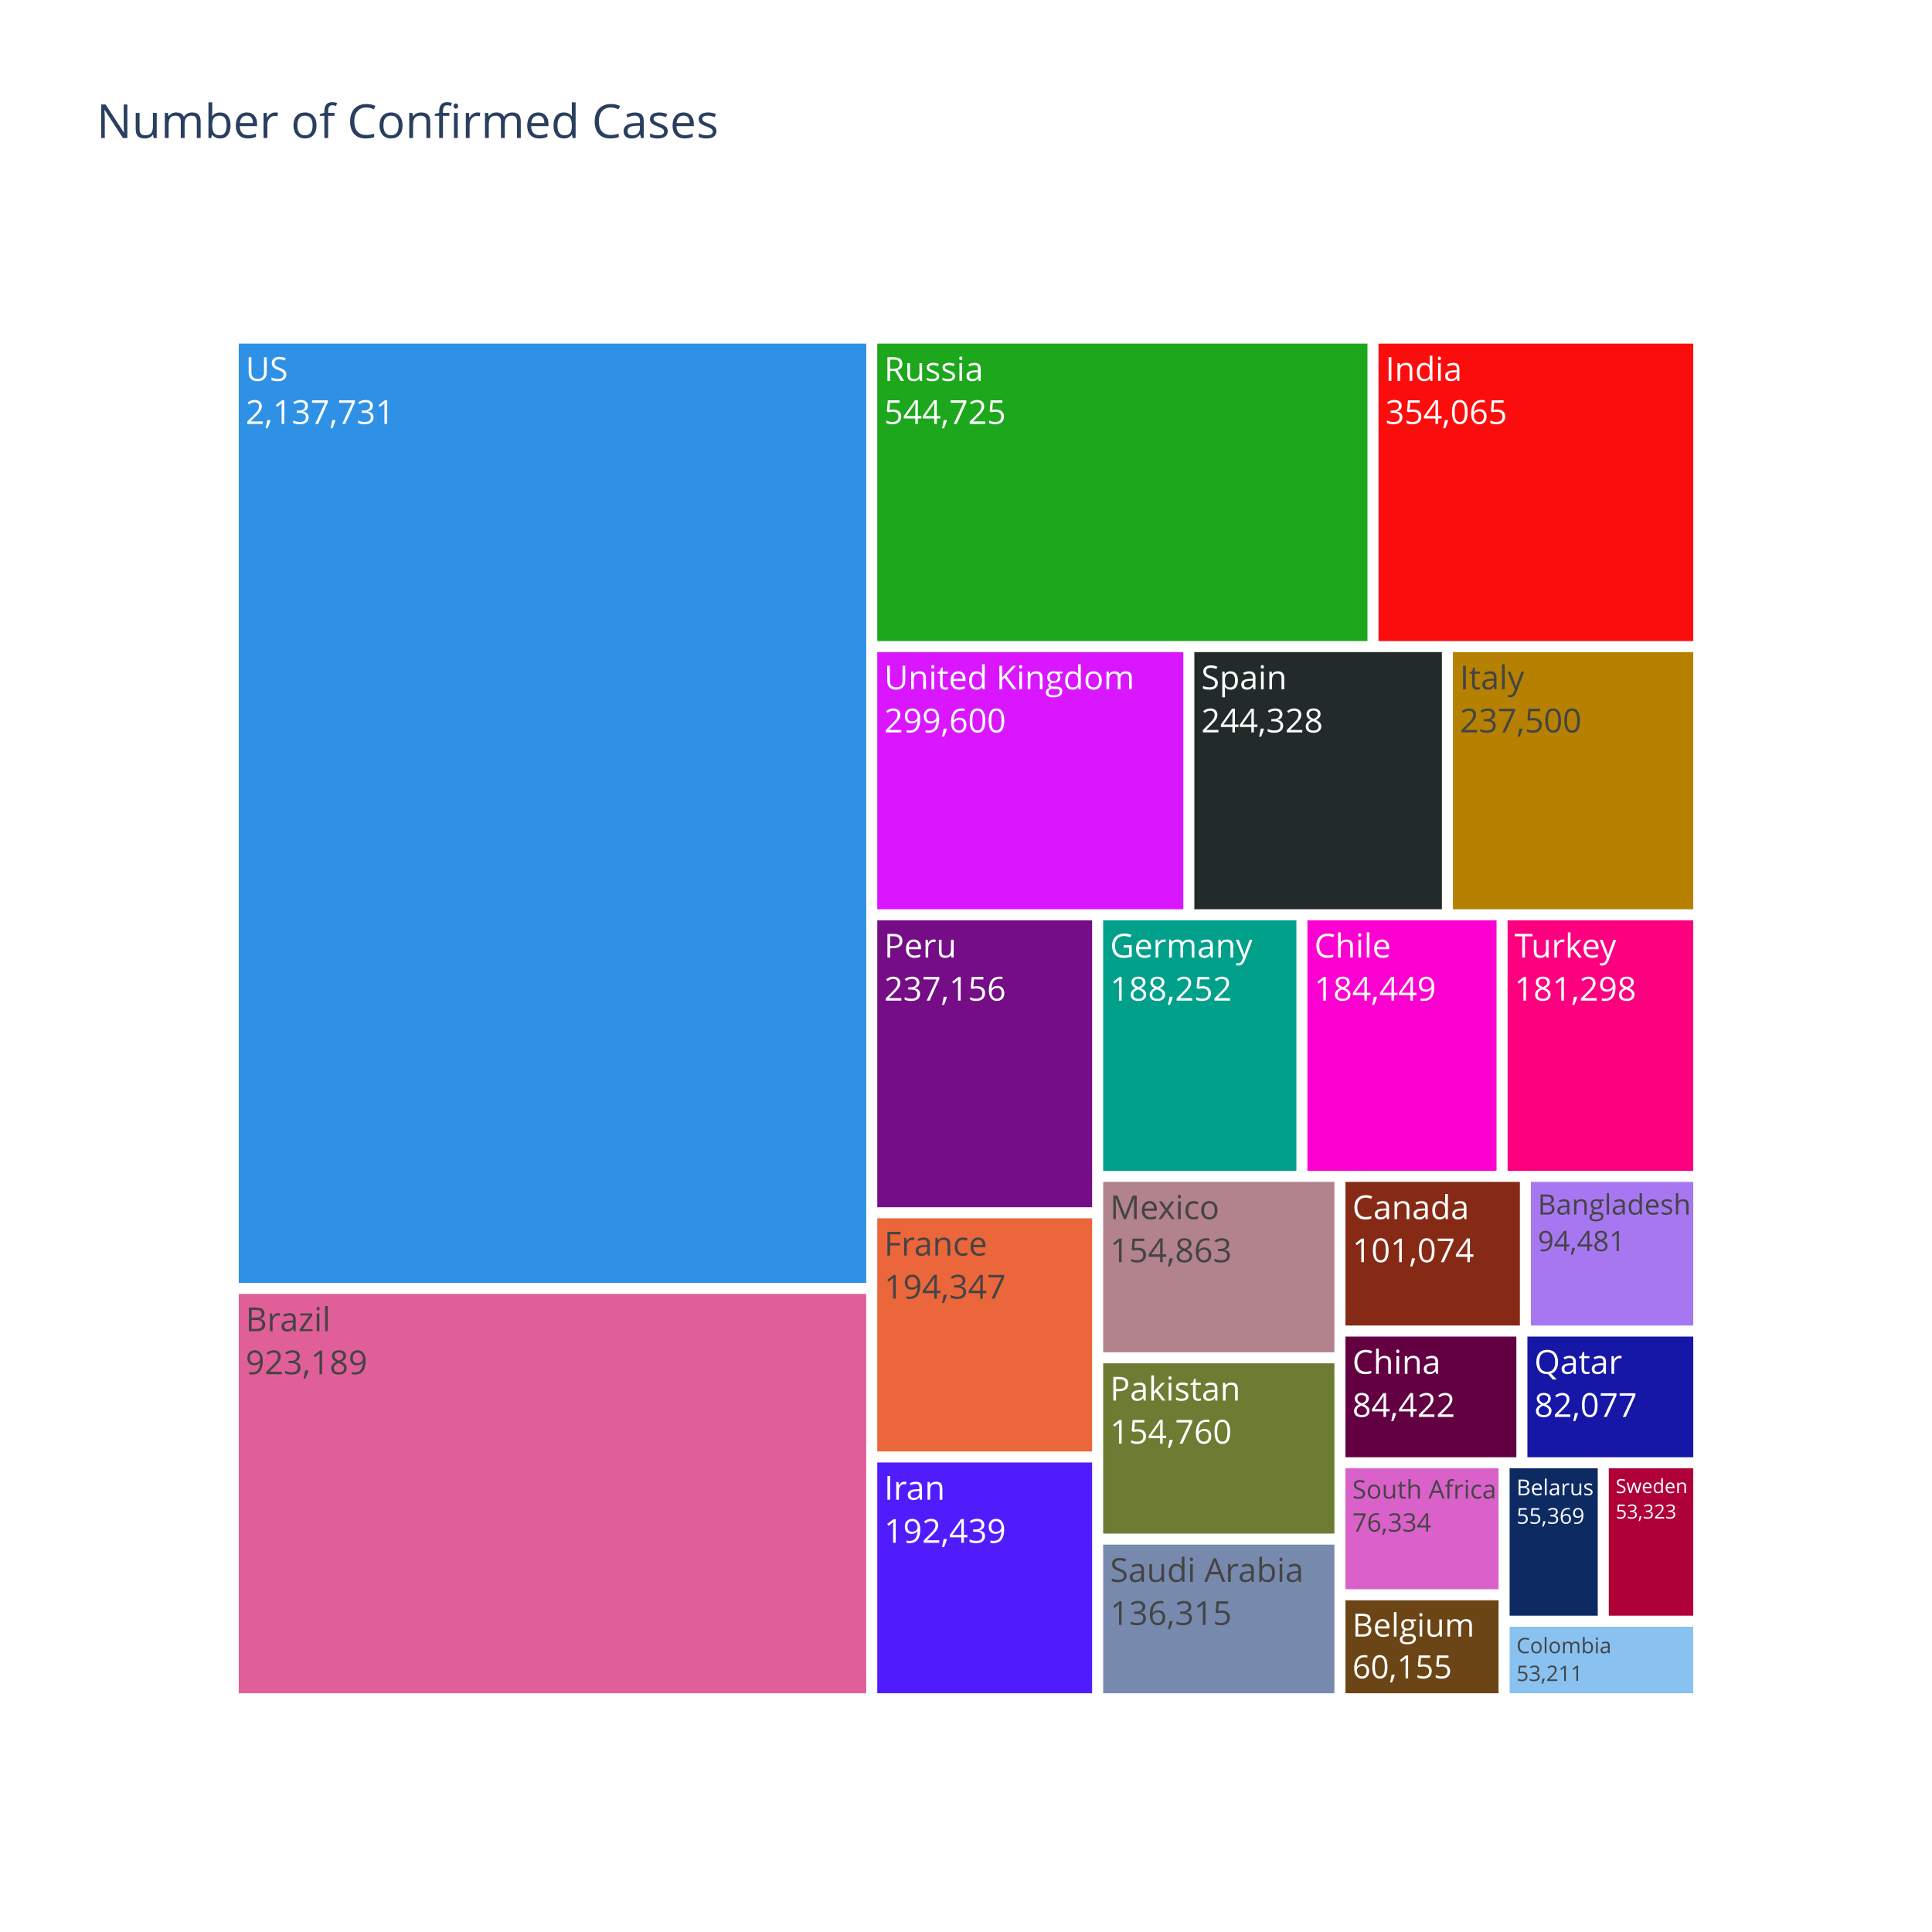
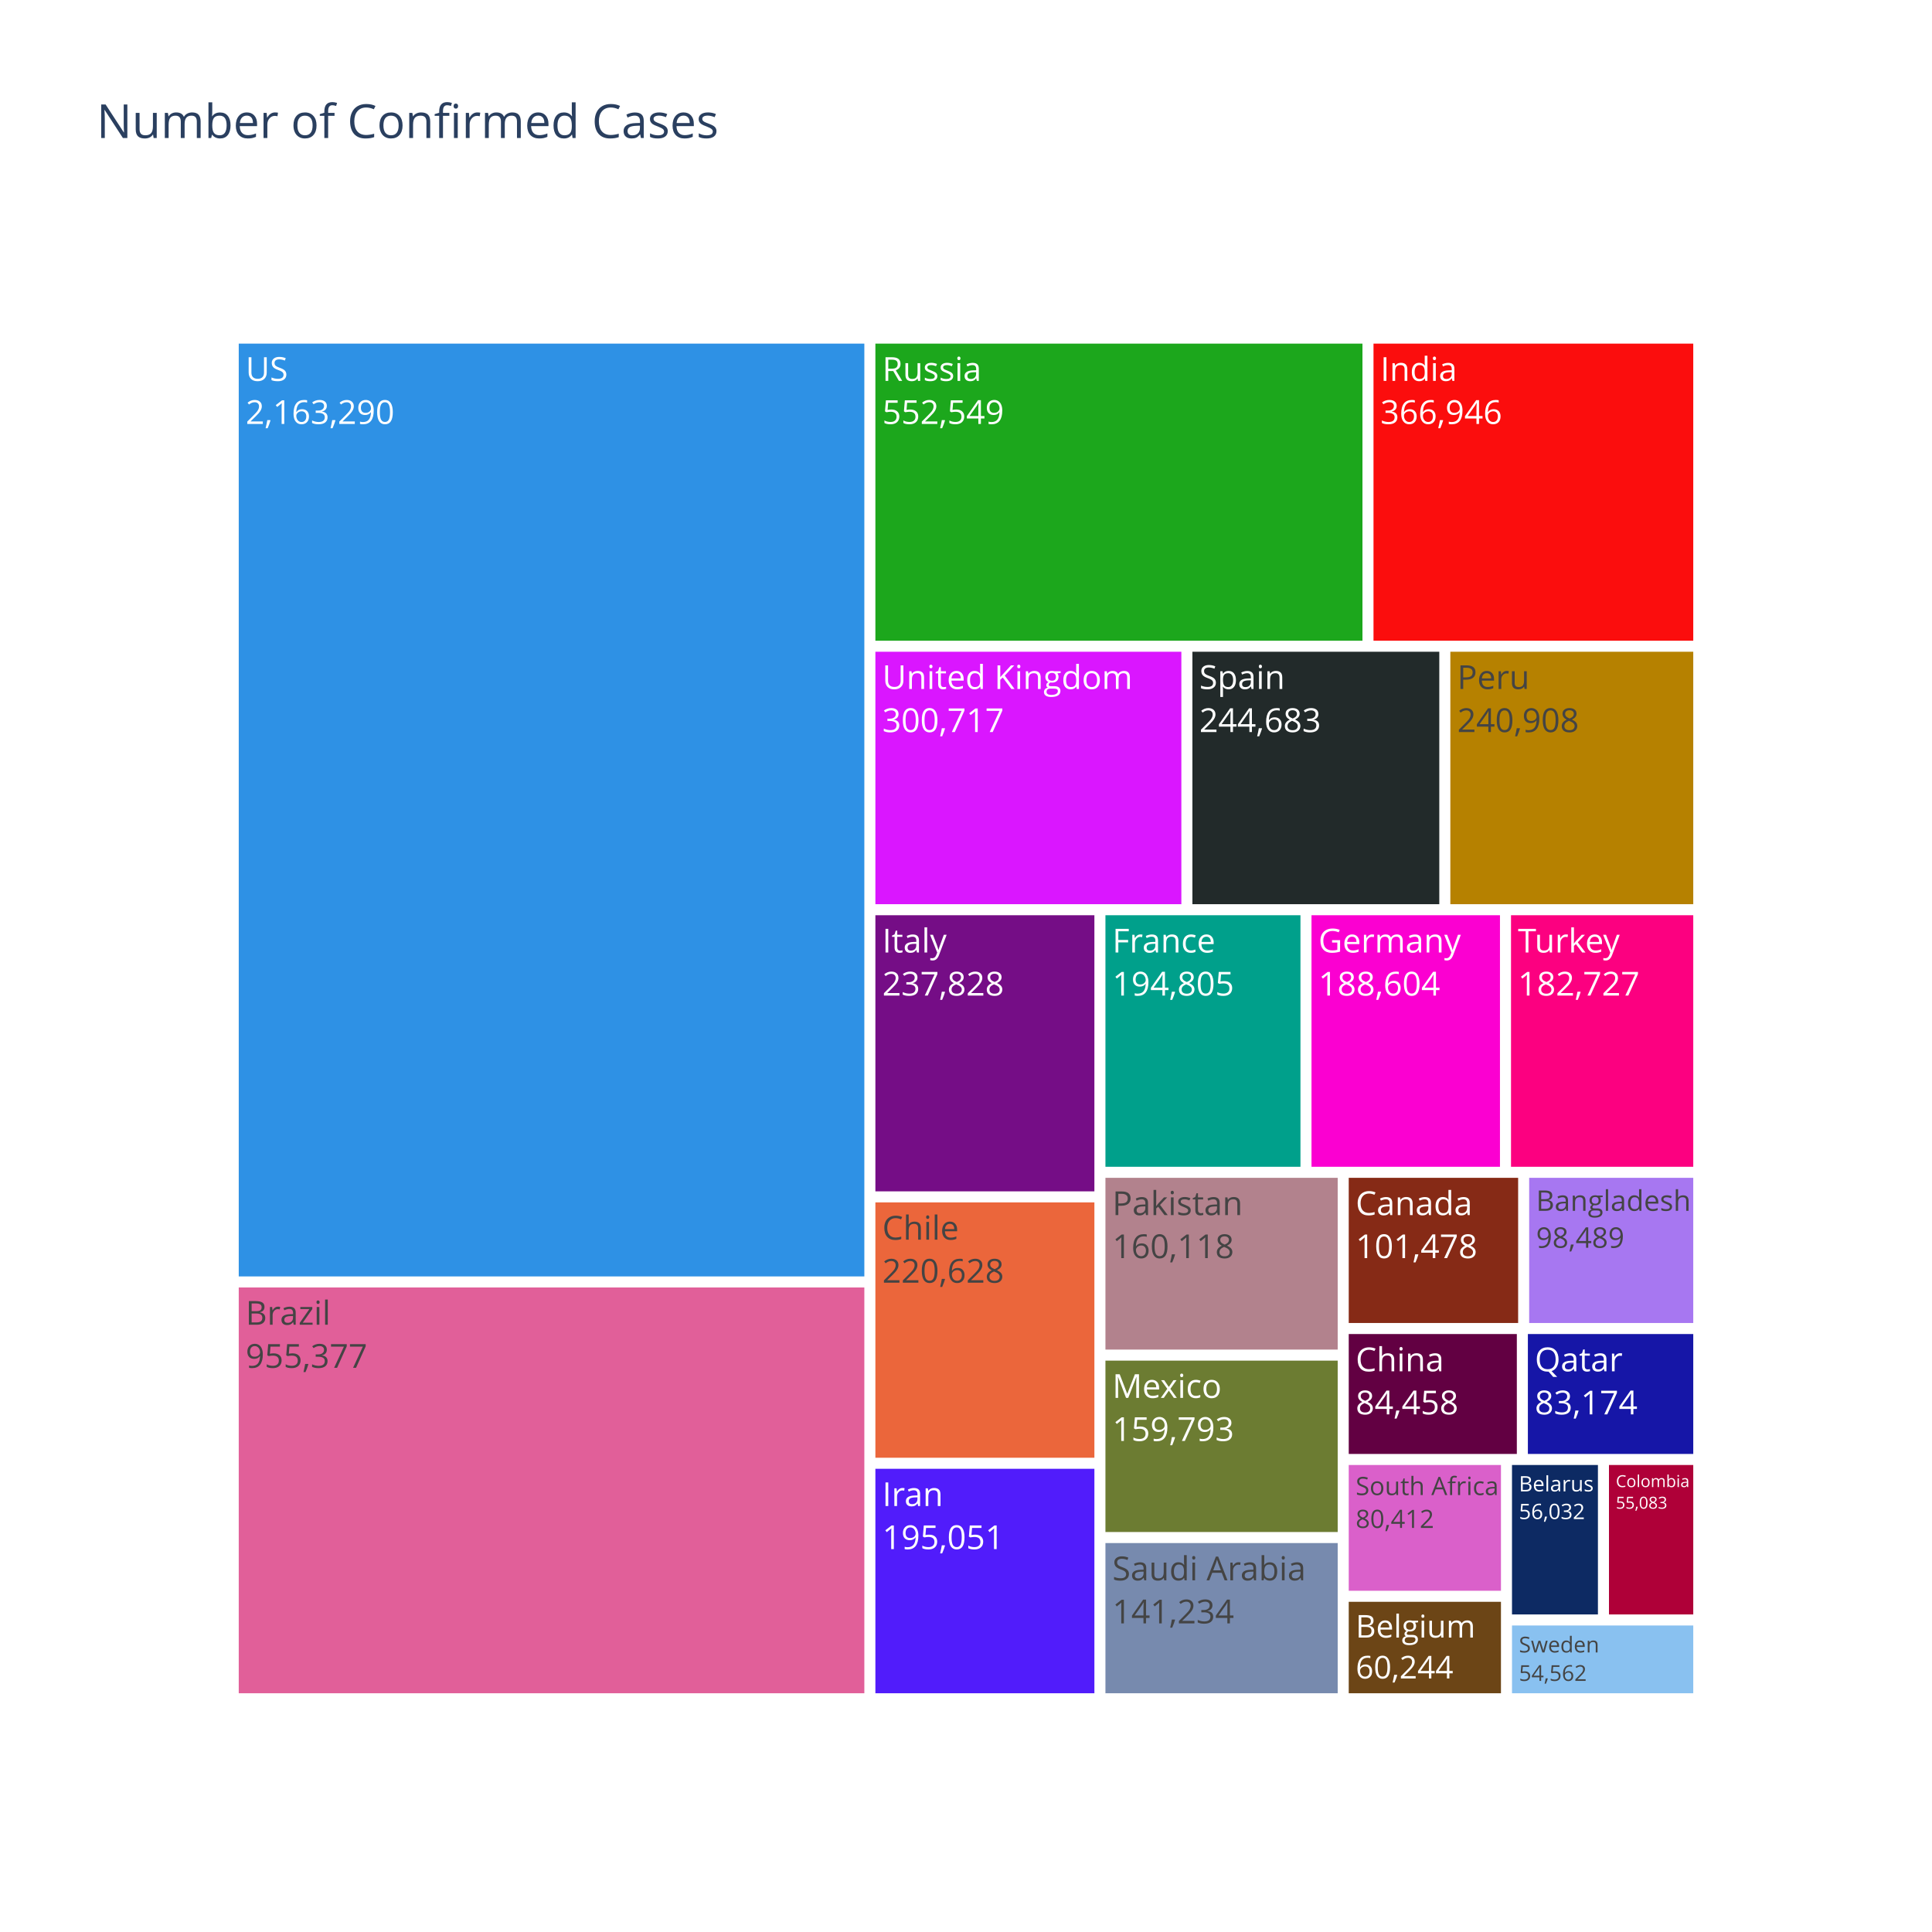
<svg xmlns="http://www.w3.org/2000/svg" class="main-svg" width="700" height="700" style="" viewBox="0 0 700 700">
  <rect x="0" y="0" width="700" height="700" style="fill: rgb(255, 255, 255); fill-opacity: 1;" />
-   <defs id="defs-f78e60">
+   <defs id="defs-f7af19">
    <g class="clips" />
    <g class="gradients" />
  </defs>
  <g class="bglayer" />
  <g class="layer-below">
    <g class="imagelayer" />
    <g class="shapelayer" />
  </g>
  <g class="cartesianlayer" />
  <g class="polarlayer" />
  <g class="ternarylayer" />
  <g class="geolayer" />
  <g class="funnelarealayer" />
  <g class="pielayer" />
  <g class="treemaplayer">
    <g class="trace treemap" style="opacity: 1;">
      <g class="slice cursor-pointer">
        <path class="surface" d="M80,100L620,100L620,620L80,620Z" style="pointer-events: all; stroke-width: 0; fill: rgb(0, 0, 0); fill-opacity: 0; stroke: rgb(0, 0, 0); stroke-opacity: 0; opacity: 0;" />
        <g class="slicetext">
          <text data-notex="1" class="slicetext" text-anchor="start" x="0" y="0" style="font-family: 'Open Sans', verdana, arial, sans-serif; font-size: 12px; fill: rgb(42, 63, 95); fill-opacity: 1; white-space: pre;" transform="translate(86,114)"> </text>
        </g>
      </g>
      <g class="slice cursor-pointer">
-         <path class="surface" d="M86,124L314.351,124L314.351,465.309L86,465.309Z" style="pointer-events: all; stroke-width: 1; fill: rgb(46, 145, 229); fill-opacity: 1; stroke: rgb(255, 255, 255); stroke-opacity: 1; opacity: 1;" />
+         <path class="surface" d="M86,124L313.668,124L313.668,462.974L86,462.974Z" style="pointer-events: all; stroke-width: 1; fill: rgb(46, 145, 229); fill-opacity: 1; stroke: rgb(255, 255, 255); stroke-opacity: 1; opacity: 1;" />
        <g class="slicetext">
          <text data-notex="1" class="slicetext" text-anchor="start" x="0" y="0" style="font-family: 'Open Sans', verdana, arial, sans-serif; font-size: 12px; fill: rgb(255, 255, 255); fill-opacity: 1; white-space: pre;" transform="translate(89,138)">
            <tspan class="line" dy="0em" x="0" y="0">US</tspan>
-             <tspan class="line" dy="1.3em" x="0" y="0">2,137,731</tspan>
-           </text>
-         </g>
-       </g>
-       <g class="slice cursor-pointer">
-         <path class="surface" d="M86,468.309L314.351,468.309L314.351,614L86,614Z" style="pointer-events: all; stroke-width: 1; fill: rgb(225, 95, 153); fill-opacity: 1; stroke: rgb(255, 255, 255); stroke-opacity: 1; opacity: 1;" />
-         <g class="slicetext">
-           <text data-notex="1" class="slicetext" text-anchor="start" x="0" y="0" style="font-family: 'Open Sans', verdana, arial, sans-serif; font-size: 12px; fill: rgb(68, 68, 68); fill-opacity: 1; white-space: pre;" transform="translate(89,482.3087)">
+             <tspan class="line" dy="1.3em" x="0" y="0">2,163,290</tspan>
+           </text>
+         </g>
+       </g>
+       <g class="slice cursor-pointer">
+         <path class="surface" d="M86,465.974L313.668,465.974L313.668,614L86,614Z" style="pointer-events: all; stroke-width: 1; fill: rgb(225, 95, 153); fill-opacity: 1; stroke: rgb(255, 255, 255); stroke-opacity: 1; opacity: 1;" />
+         <g class="slicetext">
+           <text data-notex="1" class="slicetext" text-anchor="start" x="0" y="0" style="font-family: 'Open Sans', verdana, arial, sans-serif; font-size: 12px; fill: rgb(68, 68, 68); fill-opacity: 1; white-space: pre;" transform="translate(89,479.9737)">
            <tspan class="line" dy="0em" x="0" y="0">Brazil</tspan>
-             <tspan class="line" dy="1.3em" x="0" y="0">923,189</tspan>
-           </text>
-         </g>
-       </g>
-       <g class="slice cursor-pointer">
-         <path class="surface" d="M317.351,124L495.958,124L495.958,232.767L317.351,232.767Z" style="pointer-events: all; stroke-width: 1; fill: rgb(28, 167, 28); fill-opacity: 1; stroke: rgb(255, 255, 255); stroke-opacity: 1; opacity: 1;" />
-         <g class="slicetext">
-           <text data-notex="1" class="slicetext" text-anchor="start" x="0" y="0" style="font-family: 'Open Sans', verdana, arial, sans-serif; font-size: 12px; fill: rgb(255, 255, 255); fill-opacity: 1; white-space: pre;" transform="translate(320.3511,138)">
+             <tspan class="line" dy="1.3em" x="0" y="0">955,377</tspan>
+           </text>
+         </g>
+       </g>
+       <g class="slice cursor-pointer">
+         <path class="surface" d="M316.668,124L494.146,124L494.146,232.639L316.668,232.639Z" style="pointer-events: all; stroke-width: 1; fill: rgb(28, 167, 28); fill-opacity: 1; stroke: rgb(255, 255, 255); stroke-opacity: 1; opacity: 1;" />
+         <g class="slicetext">
+           <text data-notex="1" class="slicetext" text-anchor="start" x="0" y="0" style="font-family: 'Open Sans', verdana, arial, sans-serif; font-size: 12px; fill: rgb(255, 255, 255); fill-opacity: 1; white-space: pre;" transform="translate(319.6684,138)">
            <tspan class="line" dy="0em" x="0" y="0">Russia</tspan>
-             <tspan class="line" dy="1.3em" x="0" y="0">544,725</tspan>
-           </text>
-         </g>
-       </g>
-       <g class="slice cursor-pointer">
-         <path class="surface" d="M498.958,124L614,124L614,232.767L498.958,232.767Z" style="pointer-events: all; stroke-width: 1; fill: rgb(251, 13, 13); fill-opacity: 1; stroke: rgb(255, 255, 255); stroke-opacity: 1; opacity: 1;" />
-         <g class="slicetext">
-           <text data-notex="1" class="slicetext" text-anchor="start" x="0" y="0" style="font-family: 'Open Sans', verdana, arial, sans-serif; font-size: 12px; fill: rgb(255, 255, 255); fill-opacity: 1; white-space: pre;" transform="translate(501.9578,138)">
+             <tspan class="line" dy="1.3em" x="0" y="0">552,549</tspan>
+           </text>
+         </g>
+       </g>
+       <g class="slice cursor-pointer">
+         <path class="surface" d="M497.146,124L614,124L614,232.639L497.146,232.639Z" style="pointer-events: all; stroke-width: 1; fill: rgb(251, 13, 13); fill-opacity: 1; stroke: rgb(255, 255, 255); stroke-opacity: 1; opacity: 1;" />
+         <g class="slicetext">
+           <text data-notex="1" class="slicetext" text-anchor="start" x="0" y="0" style="font-family: 'Open Sans', verdana, arial, sans-serif; font-size: 12px; fill: rgb(255, 255, 255); fill-opacity: 1; white-space: pre;" transform="translate(500.1456,138)">
            <tspan class="line" dy="0em" x="0" y="0">India</tspan>
-             <tspan class="line" dy="1.3em" x="0" y="0">354,065</tspan>
-           </text>
-         </g>
-       </g>
-       <g class="slice cursor-pointer">
-         <path class="surface" d="M317.351,235.767L429.237,235.767L429.237,329.939L317.351,329.939Z" style="pointer-events: all; stroke-width: 1; fill: rgb(218, 22, 255); fill-opacity: 1; stroke: rgb(255, 255, 255); stroke-opacity: 1; opacity: 1;" />
-         <g class="slicetext">
-           <text data-notex="1" class="slicetext" text-anchor="start" x="0" y="0" style="font-family: 'Open Sans', verdana, arial, sans-serif; font-size: 12px; fill: rgb(255, 255, 255); fill-opacity: 1; white-space: pre;" transform="translate(320.3511,249.7666)">
+             <tspan class="line" dy="1.3em" x="0" y="0">366,946</tspan>
+           </text>
+         </g>
+       </g>
+       <g class="slice cursor-pointer">
+         <path class="surface" d="M316.668,235.639L428.528,235.639L428.528,328.107L316.668,328.107Z" style="pointer-events: all; stroke-width: 1; fill: rgb(218, 22, 255); fill-opacity: 1; stroke: rgb(255, 255, 255); stroke-opacity: 1; opacity: 1;" />
+         <g class="slicetext">
+           <text data-notex="1" class="slicetext" text-anchor="start" x="0" y="0" style="font-family: 'Open Sans', verdana, arial, sans-serif; font-size: 12px; fill: rgb(255, 255, 255); fill-opacity: 1; white-space: pre;" transform="translate(319.6684,249.6386)">
            <tspan class="line" dy="0em" x="0" y="0">United Kingdom</tspan>
-             <tspan class="line" dy="1.3em" x="0" y="0">299,600</tspan>
-           </text>
-         </g>
-       </g>
-       <g class="slice cursor-pointer">
-         <path class="surface" d="M432.237,235.767L522.927,235.767L522.927,329.939L432.237,329.939Z" style="pointer-events: all; stroke-width: 1; fill: rgb(34, 42, 42); fill-opacity: 1; stroke: rgb(255, 255, 255); stroke-opacity: 1; opacity: 1;" />
-         <g class="slicetext">
-           <text data-notex="1" class="slicetext" text-anchor="start" x="0" y="0" style="font-family: 'Open Sans', verdana, arial, sans-serif; font-size: 12px; fill: rgb(255, 255, 255); fill-opacity: 1; white-space: pre;" transform="translate(435.2367,249.7666)">
+             <tspan class="line" dy="1.3em" x="0" y="0">300,717</tspan>
+           </text>
+         </g>
+       </g>
+       <g class="slice cursor-pointer">
+         <path class="surface" d="M431.528,235.639L521.985,235.639L521.985,328.107L431.528,328.107Z" style="pointer-events: all; stroke-width: 1; fill: rgb(34, 42, 42); fill-opacity: 1; stroke: rgb(255, 255, 255); stroke-opacity: 1; opacity: 1;" />
+         <g class="slicetext">
+           <text data-notex="1" class="slicetext" text-anchor="start" x="0" y="0" style="font-family: 'Open Sans', verdana, arial, sans-serif; font-size: 12px; fill: rgb(255, 255, 255); fill-opacity: 1; white-space: pre;" transform="translate(434.5277,249.6386)">
            <tspan class="line" dy="0em" x="0" y="0">Spain</tspan>
-             <tspan class="line" dy="1.3em" x="0" y="0">244,328</tspan>
-           </text>
-         </g>
-       </g>
-       <g class="slice cursor-pointer">
-         <path class="surface" d="M525.927,235.767L614,235.767L614,329.939L525.927,329.939Z" style="pointer-events: all; stroke-width: 1; fill: rgb(182, 129, 0); fill-opacity: 1; stroke: rgb(255, 255, 255); stroke-opacity: 1; opacity: 1;" />
-         <g class="slicetext">
-           <text data-notex="1" class="slicetext" text-anchor="start" x="0" y="0" style="font-family: 'Open Sans', verdana, arial, sans-serif; font-size: 12px; fill: rgb(68, 68, 68); fill-opacity: 1; white-space: pre;" transform="translate(528.9275,249.7666)">
+             <tspan class="line" dy="1.3em" x="0" y="0">244,683</tspan>
+           </text>
+         </g>
+       </g>
+       <g class="slice cursor-pointer">
+         <path class="surface" d="M524.985,235.639L614,235.639L614,328.107L524.985,328.107Z" style="pointer-events: all; stroke-width: 1; fill: rgb(182, 129, 0); fill-opacity: 1; stroke: rgb(255, 255, 255); stroke-opacity: 1; opacity: 1;" />
+         <g class="slicetext">
+           <text data-notex="1" class="slicetext" text-anchor="start" x="0" y="0" style="font-family: 'Open Sans', verdana, arial, sans-serif; font-size: 12px; fill: rgb(68, 68, 68); fill-opacity: 1; white-space: pre;" transform="translate(527.9848,249.6386)">
+             <tspan class="line" dy="0em" x="0" y="0">Peru</tspan>
+             <tspan class="line" dy="1.3em" x="0" y="0">240,908</tspan>
+           </text>
+         </g>
+       </g>
+       <g class="slice cursor-pointer">
+         <path class="surface" d="M316.668,331.107L397.02,331.107L397.02,432.151L316.668,432.151Z" style="pointer-events: all; stroke-width: 1; fill: rgb(117, 13, 134); fill-opacity: 1; stroke: rgb(255, 255, 255); stroke-opacity: 1; opacity: 1;" />
+         <g class="slicetext">
+           <text data-notex="1" class="slicetext" text-anchor="start" x="0" y="0" style="font-family: 'Open Sans', verdana, arial, sans-serif; font-size: 12px; fill: rgb(255, 255, 255); fill-opacity: 1; white-space: pre;" transform="translate(319.6684,345.1065)">
            <tspan class="line" dy="0em" x="0" y="0">Italy</tspan>
-             <tspan class="line" dy="1.3em" x="0" y="0">237,500</tspan>
-           </text>
-         </g>
-       </g>
-       <g class="slice cursor-pointer">
-         <path class="surface" d="M317.351,332.939L396.197,332.939L396.197,437.909L317.351,437.909Z" style="pointer-events: all; stroke-width: 1; fill: rgb(117, 13, 134); fill-opacity: 1; stroke: rgb(255, 255, 255); stroke-opacity: 1; opacity: 1;" />
-         <g class="slicetext">
-           <text data-notex="1" class="slicetext" text-anchor="start" x="0" y="0" style="font-family: 'Open Sans', verdana, arial, sans-serif; font-size: 12px; fill: rgb(255, 255, 255); fill-opacity: 1; white-space: pre;" transform="translate(320.3511,346.939)">
-             <tspan class="line" dy="0em" x="0" y="0">Peru</tspan>
-             <tspan class="line" dy="1.3em" x="0" y="0">237,156</tspan>
-           </text>
-         </g>
-       </g>
-       <g class="slice cursor-pointer">
-         <path class="surface" d="M317.351,440.909L396.197,440.909L396.197,526.389L317.351,526.389Z" style="pointer-events: all; stroke-width: 1; fill: rgb(235, 102, 59); fill-opacity: 1; stroke: rgb(255, 255, 255); stroke-opacity: 1; opacity: 1;" />
-         <g class="slicetext">
-           <text data-notex="1" class="slicetext" text-anchor="start" x="0" y="0" style="font-family: 'Open Sans', verdana, arial, sans-serif; font-size: 12px; fill: rgb(68, 68, 68); fill-opacity: 1; white-space: pre;" transform="translate(320.3511,454.9086)">
+             <tspan class="line" dy="1.3em" x="0" y="0">237,828</tspan>
+           </text>
+         </g>
+       </g>
+       <g class="slice cursor-pointer">
+         <path class="surface" d="M316.668,435.151L397.02,435.151L397.02,528.67L316.668,528.67Z" style="pointer-events: all; stroke-width: 1; fill: rgb(235, 102, 59); fill-opacity: 1; stroke: rgb(255, 255, 255); stroke-opacity: 1; opacity: 1;" />
+         <g class="slicetext">
+           <text data-notex="1" class="slicetext" text-anchor="start" x="0" y="0" style="font-family: 'Open Sans', verdana, arial, sans-serif; font-size: 12px; fill: rgb(68, 68, 68); fill-opacity: 1; white-space: pre;" transform="translate(319.6684,449.1505)">
+             <tspan class="line" dy="0em" x="0" y="0">Chile</tspan>
+             <tspan class="line" dy="1.3em" x="0" y="0">220,628</tspan>
+           </text>
+         </g>
+       </g>
+       <g class="slice cursor-pointer">
+         <path class="surface" d="M316.668,531.67L397.02,531.67L397.02,614L316.668,614Z" style="pointer-events: all; stroke-width: 1; fill: rgb(81, 28, 251); fill-opacity: 1; stroke: rgb(255, 255, 255); stroke-opacity: 1; opacity: 1;" />
+         <g class="slicetext">
+           <text data-notex="1" class="slicetext" text-anchor="start" x="0" y="0" style="font-family: 'Open Sans', verdana, arial, sans-serif; font-size: 12px; fill: rgb(255, 255, 255); fill-opacity: 1; white-space: pre;" transform="translate(319.6684,545.6699)">
+             <tspan class="line" dy="0em" x="0" y="0">Iran</tspan>
+             <tspan class="line" dy="1.3em" x="0" y="0">195,051</tspan>
+           </text>
+         </g>
+       </g>
+       <g class="slice cursor-pointer">
+         <path class="surface" d="M400.02,331.107L471.682,331.107L471.682,423.247L400.02,423.247Z" style="pointer-events: all; stroke-width: 1; fill: rgb(0, 160, 139); fill-opacity: 1; stroke: rgb(255, 255, 255); stroke-opacity: 1; opacity: 1;" />
+         <g class="slicetext">
+           <text data-notex="1" class="slicetext" text-anchor="start" x="0" y="0" style="font-family: 'Open Sans', verdana, arial, sans-serif; font-size: 12px; fill: rgb(255, 255, 255); fill-opacity: 1; white-space: pre;" transform="translate(403.0196,345.1065)">
            <tspan class="line" dy="0em" x="0" y="0">France</tspan>
-             <tspan class="line" dy="1.3em" x="0" y="0">194,347</tspan>
-           </text>
-         </g>
-       </g>
-       <g class="slice cursor-pointer">
-         <path class="surface" d="M317.351,529.389L396.197,529.389L396.197,614L317.351,614Z" style="pointer-events: all; stroke-width: 1; fill: rgb(81, 28, 251); fill-opacity: 1; stroke: rgb(255, 255, 255); stroke-opacity: 1; opacity: 1;" />
-         <g class="slicetext">
-           <text data-notex="1" class="slicetext" text-anchor="start" x="0" y="0" style="font-family: 'Open Sans', verdana, arial, sans-serif; font-size: 12px; fill: rgb(255, 255, 255); fill-opacity: 1; white-space: pre;" transform="translate(320.3511,543.3886)">
-             <tspan class="line" dy="0em" x="0" y="0">Iran</tspan>
-             <tspan class="line" dy="1.3em" x="0" y="0">192,439</tspan>
-           </text>
-         </g>
-       </g>
-       <g class="slice cursor-pointer">
-         <path class="surface" d="M399.197,332.939L470.208,332.939L470.208,424.718L399.197,424.718Z" style="pointer-events: all; stroke-width: 1; fill: rgb(0, 160, 139); fill-opacity: 1; stroke: rgb(255, 255, 255); stroke-opacity: 1; opacity: 1;" />
-         <g class="slicetext">
-           <text data-notex="1" class="slicetext" text-anchor="start" x="0" y="0" style="font-family: 'Open Sans', verdana, arial, sans-serif; font-size: 12px; fill: rgb(255, 255, 255); fill-opacity: 1; white-space: pre;" transform="translate(402.1974,346.939)">
+             <tspan class="line" dy="1.3em" x="0" y="0">194,805</tspan>
+           </text>
+         </g>
+       </g>
+       <g class="slice cursor-pointer">
+         <path class="surface" d="M474.682,331.107L543.967,331.107L543.967,423.247L474.682,423.247Z" style="pointer-events: all; stroke-width: 1; fill: rgb(251, 0, 209); fill-opacity: 1; stroke: rgb(255, 255, 255); stroke-opacity: 1; opacity: 1;" />
+         <g class="slicetext">
+           <text data-notex="1" class="slicetext" text-anchor="start" x="0" y="0" style="font-family: 'Open Sans', verdana, arial, sans-serif; font-size: 12px; fill: rgb(255, 255, 255); fill-opacity: 1; white-space: pre;" transform="translate(477.6816,345.1065)">
            <tspan class="line" dy="0em" x="0" y="0">Germany</tspan>
-             <tspan class="line" dy="1.3em" x="0" y="0">188,252</tspan>
-           </text>
-         </g>
-       </g>
-       <g class="slice cursor-pointer">
-         <path class="surface" d="M473.208,332.939L542.723,332.939L542.723,424.718L473.208,424.718Z" style="pointer-events: all; stroke-width: 1; fill: rgb(251, 0, 209); fill-opacity: 1; stroke: rgb(255, 255, 255); stroke-opacity: 1; opacity: 1;" />
-         <g class="slicetext">
-           <text data-notex="1" class="slicetext" text-anchor="start" x="0" y="0" style="font-family: 'Open Sans', verdana, arial, sans-serif; font-size: 12px; fill: rgb(255, 255, 255); fill-opacity: 1; white-space: pre;" transform="translate(476.2079,346.939)">
-             <tspan class="line" dy="0em" x="0" y="0">Chile</tspan>
-             <tspan class="line" dy="1.3em" x="0" y="0">184,449</tspan>
-           </text>
-         </g>
-       </g>
-       <g class="slice cursor-pointer">
-         <path class="surface" d="M545.723,332.939L614,332.939L614,424.718L545.723,424.718Z" style="pointer-events: all; stroke-width: 1; fill: rgb(252, 0, 128); fill-opacity: 1; stroke: rgb(255, 255, 255); stroke-opacity: 1; opacity: 1;" />
-         <g class="slicetext">
-           <text data-notex="1" class="slicetext" text-anchor="start" x="0" y="0" style="font-family: 'Open Sans', verdana, arial, sans-serif; font-size: 12px; fill: rgb(255, 255, 255); fill-opacity: 1; white-space: pre;" transform="translate(548.7234,346.939)">
+             <tspan class="line" dy="1.3em" x="0" y="0">188,604</tspan>
+           </text>
+         </g>
+       </g>
+       <g class="slice cursor-pointer">
+         <path class="surface" d="M546.967,331.107L614,331.107L614,423.247L546.967,423.247Z" style="pointer-events: all; stroke-width: 1; fill: rgb(252, 0, 128); fill-opacity: 1; stroke: rgb(255, 255, 255); stroke-opacity: 1; opacity: 1;" />
+         <g class="slicetext">
+           <text data-notex="1" class="slicetext" text-anchor="start" x="0" y="0" style="font-family: 'Open Sans', verdana, arial, sans-serif; font-size: 12px; fill: rgb(255, 255, 255); fill-opacity: 1; white-space: pre;" transform="translate(549.967,345.1065)">
            <tspan class="line" dy="0em" x="0" y="0">Turkey</tspan>
-             <tspan class="line" dy="1.3em" x="0" y="0">181,298</tspan>
-           </text>
-         </g>
-       </g>
-       <g class="slice cursor-pointer">
-         <path class="surface" d="M399.197,427.718L483.985,427.718L483.985,490.451L399.197,490.451Z" style="pointer-events: all; stroke-width: 1; fill: rgb(178, 130, 141); fill-opacity: 1; stroke: rgb(255, 255, 255); stroke-opacity: 1; opacity: 1;" />
-         <g class="slicetext">
-           <text data-notex="1" class="slicetext" text-anchor="start" x="0" y="0" style="font-family: 'Open Sans', verdana, arial, sans-serif; font-size: 12px; fill: rgb(68, 68, 68); fill-opacity: 1; white-space: pre;" transform="translate(402.1974,441.718)">
+             <tspan class="line" dy="1.3em" x="0" y="0">182,727</tspan>
+           </text>
+         </g>
+       </g>
+       <g class="slice cursor-pointer">
+         <path class="surface" d="M400.02,426.247L485.172,426.247L485.172,489.48L400.02,489.48Z" style="pointer-events: all; stroke-width: 1; fill: rgb(178, 130, 141); fill-opacity: 1; stroke: rgb(255, 255, 255); stroke-opacity: 1; opacity: 1;" />
+         <g class="slicetext">
+           <text data-notex="1" class="slicetext" text-anchor="start" x="0" y="0" style="font-family: 'Open Sans', verdana, arial, sans-serif; font-size: 12px; fill: rgb(68, 68, 68); fill-opacity: 1; white-space: pre;" transform="translate(403.0196,440.2472)">
+             <tspan class="line" dy="0em" x="0" y="0">Pakistan</tspan>
+             <tspan class="line" dy="1.3em" x="0" y="0">160,118</tspan>
+           </text>
+         </g>
+       </g>
+       <g class="slice cursor-pointer">
+         <path class="surface" d="M400.02,492.48L485.172,492.48L485.172,555.579L400.02,555.579Z" style="pointer-events: all; stroke-width: 1; fill: rgb(108, 124, 50); fill-opacity: 1; stroke: rgb(255, 255, 255); stroke-opacity: 1; opacity: 1;" />
+         <g class="slicetext">
+           <text data-notex="1" class="slicetext" text-anchor="start" x="0" y="0" style="font-family: 'Open Sans', verdana, arial, sans-serif; font-size: 12px; fill: rgb(255, 255, 255); fill-opacity: 1; white-space: pre;" transform="translate(403.0196,506.4801)">
            <tspan class="line" dy="0em" x="0" y="0">Mexico</tspan>
-             <tspan class="line" dy="1.3em" x="0" y="0">154,863</tspan>
-           </text>
-         </g>
-       </g>
-       <g class="slice cursor-pointer">
-         <path class="surface" d="M399.197,493.451L483.985,493.451L483.985,556.14L399.197,556.14Z" style="pointer-events: all; stroke-width: 1; fill: rgb(108, 124, 50); fill-opacity: 1; stroke: rgb(255, 255, 255); stroke-opacity: 1; opacity: 1;" />
-         <g class="slicetext">
-           <text data-notex="1" class="slicetext" text-anchor="start" x="0" y="0" style="font-family: 'Open Sans', verdana, arial, sans-serif; font-size: 12px; fill: rgb(255, 255, 255); fill-opacity: 1; white-space: pre;" transform="translate(402.1974,507.4509)">
-             <tspan class="line" dy="0em" x="0" y="0">Pakistan</tspan>
-             <tspan class="line" dy="1.3em" x="0" y="0">154,760</tspan>
-           </text>
-         </g>
-       </g>
-       <g class="slice cursor-pointer">
-         <path class="surface" d="M399.197,559.14L483.985,559.14L483.985,614L399.197,614Z" style="pointer-events: all; stroke-width: 1; fill: rgb(119, 138, 174); fill-opacity: 1; stroke: rgb(255, 255, 255); stroke-opacity: 1; opacity: 1;" />
-         <g class="slicetext">
-           <text data-notex="1" class="slicetext" text-anchor="start" x="0" y="0" style="font-family: 'Open Sans', verdana, arial, sans-serif; font-size: 12px; fill: rgb(68, 68, 68); fill-opacity: 1; white-space: pre;" transform="translate(402.1974,573.14)">
+             <tspan class="line" dy="1.3em" x="0" y="0">159,793</tspan>
+           </text>
+         </g>
+       </g>
+       <g class="slice cursor-pointer">
+         <path class="surface" d="M400.02,558.579L485.172,558.579L485.172,614L400.02,614Z" style="pointer-events: all; stroke-width: 1; fill: rgb(119, 138, 174); fill-opacity: 1; stroke: rgb(255, 255, 255); stroke-opacity: 1; opacity: 1;" />
+         <g class="slicetext">
+           <text data-notex="1" class="slicetext" text-anchor="start" x="0" y="0" style="font-family: 'Open Sans', verdana, arial, sans-serif; font-size: 12px; fill: rgb(68, 68, 68); fill-opacity: 1; white-space: pre;" transform="translate(403.0196,572.5785)">
            <tspan class="line" dy="0em" x="0" y="0">Saudi Arabia</tspan>
-             <tspan class="line" dy="1.3em" x="0" y="0">136,315</tspan>
-           </text>
-         </g>
-       </g>
-       <g class="slice cursor-pointer">
-         <path class="surface" d="M486.985,427.718L551.184,427.718L551.184,480.764L486.985,480.764Z" style="pointer-events: all; stroke-width: 1; fill: rgb(134, 42, 22); fill-opacity: 1; stroke: rgb(255, 255, 255); stroke-opacity: 1; opacity: 1;" />
-         <g class="slicetext">
-           <text data-notex="1" class="slicetext" text-anchor="start" x="0" y="0" style="font-family: 'Open Sans', verdana, arial, sans-serif; font-size: 12px; fill: rgb(255, 255, 255); fill-opacity: 1; white-space: pre;" transform="translate(489.9847,441.718)">
+             <tspan class="line" dy="1.3em" x="0" y="0">141,234</tspan>
+           </text>
+         </g>
+       </g>
+       <g class="slice cursor-pointer">
+         <path class="surface" d="M488.172,426.247L550.549,426.247L550.549,479.847L488.172,479.847Z" style="pointer-events: all; stroke-width: 1; fill: rgb(134, 42, 22); fill-opacity: 1; stroke: rgb(255, 255, 255); stroke-opacity: 1; opacity: 1;" />
+         <g class="slicetext">
+           <text data-notex="1" class="slicetext" text-anchor="start" x="0" y="0" style="font-family: 'Open Sans', verdana, arial, sans-serif; font-size: 12px; fill: rgb(255, 255, 255); fill-opacity: 1; white-space: pre;" transform="translate(491.1717,440.2472)">
            <tspan class="line" dy="0em" x="0" y="0">Canada</tspan>
-             <tspan class="line" dy="1.3em" x="0" y="0">101,074</tspan>
-           </text>
-         </g>
-       </g>
-       <g class="slice cursor-pointer">
-         <path class="surface" d="M554.184,427.718L614,427.718L614,480.764L554.184,480.764Z" style="pointer-events: all; stroke-width: 1; fill: rgb(167, 119, 241); fill-opacity: 1; stroke: rgb(255, 255, 255); stroke-opacity: 1; opacity: 1;" />
-         <g class="slicetext">
-           <text data-notex="1" class="slicetext" text-anchor="start" x="0" y="0" style="font-family: 'Open Sans', verdana, arial, sans-serif; font-size: 12px; fill: rgb(68, 68, 68); fill-opacity: 1; white-space: pre;" transform="translate(557.184,440.0565)scale(0.8489579)">
+             <tspan class="line" dy="1.3em" x="0" y="0">101,478</tspan>
+           </text>
+         </g>
+       </g>
+       <g class="slice cursor-pointer">
+         <path class="surface" d="M553.549,426.247L614,426.247L614,479.847L553.549,479.847Z" style="pointer-events: all; stroke-width: 1; fill: rgb(167, 119, 241); fill-opacity: 1; stroke: rgb(255, 255, 255); stroke-opacity: 1; opacity: 1;" />
+         <g class="slicetext">
+           <text data-notex="1" class="slicetext" text-anchor="start" x="0" y="0" style="font-family: 'Open Sans', verdana, arial, sans-serif; font-size: 12px; fill: rgb(68, 68, 68); fill-opacity: 1; white-space: pre;" transform="translate(556.5487,438.696)scale(0.8589806)">
            <tspan class="line" dy="0em" x="0" y="0">Bangladesh</tspan>
-             <tspan class="line" dy="1.3em" x="0" y="0">94,481</tspan>
-           </text>
-         </g>
-       </g>
-       <g class="slice cursor-pointer">
-         <path class="surface" d="M486.985,483.764L549.908,483.764L549.908,528.482L486.985,528.482Z" style="pointer-events: all; stroke-width: 1; fill: rgb(98, 0, 66); fill-opacity: 1; stroke: rgb(255, 255, 255); stroke-opacity: 1; opacity: 1;" />
-         <g class="slicetext">
-           <text data-notex="1" class="slicetext" text-anchor="start" x="0" y="0" style="font-family: 'Open Sans', verdana, arial, sans-serif; font-size: 12px; fill: rgb(255, 255, 255); fill-opacity: 1; white-space: pre;" transform="translate(489.9847,497.7635)">
+             <tspan class="line" dy="1.3em" x="0" y="0">98,489</tspan>
+           </text>
+         </g>
+       </g>
+       <g class="slice cursor-pointer">
+         <path class="surface" d="M488.172,482.847L550.079,482.847L550.079,527.294L488.172,527.294Z" style="pointer-events: all; stroke-width: 1; fill: rgb(98, 0, 66); fill-opacity: 1; stroke: rgb(255, 255, 255); stroke-opacity: 1; opacity: 1;" />
+         <g class="slicetext">
+           <text data-notex="1" class="slicetext" text-anchor="start" x="0" y="0" style="font-family: 'Open Sans', verdana, arial, sans-serif; font-size: 12px; fill: rgb(255, 255, 255); fill-opacity: 1; white-space: pre;" transform="translate(491.1717,496.8468)">
            <tspan class="line" dy="0em" x="0" y="0">China</tspan>
-             <tspan class="line" dy="1.3em" x="0" y="0">84,422</tspan>
-           </text>
-         </g>
-       </g>
-       <g class="slice cursor-pointer">
-         <path class="surface" d="M552.908,483.764L614,483.764L614,528.482L552.908,528.482Z" style="pointer-events: all; stroke-width: 1; fill: rgb(22, 22, 167); fill-opacity: 1; stroke: rgb(255, 255, 255); stroke-opacity: 1; opacity: 1;" />
-         <g class="slicetext">
-           <text data-notex="1" class="slicetext" text-anchor="start" x="0" y="0" style="font-family: 'Open Sans', verdana, arial, sans-serif; font-size: 12px; fill: rgb(255, 255, 255); fill-opacity: 1; white-space: pre;" transform="translate(555.9079,497.7635)">
+             <tspan class="line" dy="1.3em" x="0" y="0">84,458</tspan>
+           </text>
+         </g>
+       </g>
+       <g class="slice cursor-pointer">
+         <path class="surface" d="M553.079,482.847L614,482.847L614,527.294L553.079,527.294Z" style="pointer-events: all; stroke-width: 1; fill: rgb(22, 22, 167); fill-opacity: 1; stroke: rgb(255, 255, 255); stroke-opacity: 1; opacity: 1;" />
+         <g class="slicetext">
+           <text data-notex="1" class="slicetext" text-anchor="start" x="0" y="0" style="font-family: 'Open Sans', verdana, arial, sans-serif; font-size: 12px; fill: rgb(255, 255, 255); fill-opacity: 1; white-space: pre;" transform="translate(556.0792,496.8468)">
            <tspan class="line" dy="0em" x="0" y="0">Qatar</tspan>
-             <tspan class="line" dy="1.3em" x="0" y="0">82,077</tspan>
-           </text>
-         </g>
-       </g>
-       <g class="slice cursor-pointer">
-         <path class="surface" d="M486.985,531.482L543.456,531.482L543.456,576.309L486.985,576.309Z" style="pointer-events: all; stroke-width: 1; fill: rgb(218, 96, 202); fill-opacity: 1; stroke: rgb(255, 255, 255); stroke-opacity: 1; opacity: 1;" />
-         <g class="slicetext">
-           <text data-notex="1" class="slicetext" text-anchor="start" x="0" y="0" style="font-family: 'Open Sans', verdana, arial, sans-serif; font-size: 12px; fill: rgb(68, 68, 68); fill-opacity: 1; white-space: pre;" transform="translate(489.9847,542.9315)scale(0.7681669)">
+             <tspan class="line" dy="1.3em" x="0" y="0">83,174</tspan>
+           </text>
+         </g>
+       </g>
+       <g class="slice cursor-pointer">
+         <path class="surface" d="M488.172,530.294L544.325,530.294L544.325,576.863L488.172,576.863Z" style="pointer-events: all; stroke-width: 1; fill: rgb(218, 96, 202); fill-opacity: 1; stroke: rgb(255, 255, 255); stroke-opacity: 1; opacity: 1;" />
+         <g class="slicetext">
+           <text data-notex="1" class="slicetext" text-anchor="start" x="0" y="0" style="font-family: 'Open Sans', verdana, arial, sans-serif; font-size: 12px; fill: rgb(68, 68, 68); fill-opacity: 1; white-space: pre;" transform="translate(491.1717,541.6907)scale(0.7633252)">
            <tspan class="line" dy="0em" x="0" y="0">South Africa</tspan>
-             <tspan class="line" dy="1.3em" x="0" y="0">76,334</tspan>
-           </text>
-         </g>
-       </g>
-       <g class="slice cursor-pointer">
-         <path class="surface" d="M486.985,579.309L543.456,579.309L543.456,614L486.985,614Z" style="pointer-events: all; stroke-width: 1; fill: rgb(108, 69, 22); fill-opacity: 1; stroke: rgb(255, 255, 255); stroke-opacity: 1; opacity: 1;" />
-         <g class="slicetext">
-           <text data-notex="1" class="slicetext" text-anchor="start" x="0" y="0" style="font-family: 'Open Sans', verdana, arial, sans-serif; font-size: 12px; fill: rgb(255, 255, 255); fill-opacity: 1; white-space: pre;" transform="translate(489.9847,592.9681)scale(0.9689707)">
+             <tspan class="line" dy="1.3em" x="0" y="0">80,412</tspan>
+           </text>
+         </g>
+       </g>
+       <g class="slice cursor-pointer">
+         <path class="surface" d="M488.172,579.863L544.325,579.863L544.325,614L488.172,614Z" style="pointer-events: all; stroke-width: 1; fill: rgb(108, 69, 22); fill-opacity: 1; stroke: rgb(255, 255, 255); stroke-opacity: 1; opacity: 1;" />
+         <g class="slicetext">
+           <text data-notex="1" class="slicetext" text-anchor="start" x="0" y="0" style="font-family: 'Open Sans', verdana, arial, sans-serif; font-size: 12px; fill: rgb(255, 255, 255); fill-opacity: 1; white-space: pre;" transform="translate(491.1717,593.3162)scale(0.9502655)">
            <tspan class="line" dy="0em" x="0" y="0">Belgium</tspan>
-             <tspan class="line" dy="1.3em" x="0" y="0">60,155</tspan>
-           </text>
-         </g>
-       </g>
-       <g class="slice cursor-pointer">
-         <path class="surface" d="M546.456,531.482L579.392,531.482L579.392,585.894L546.456,585.894Z" style="pointer-events: all; stroke-width: 1; fill: rgb(13, 42, 99); fill-opacity: 1; stroke: rgb(255, 255, 255); stroke-opacity: 1; opacity: 1;" />
-         <g class="slicetext">
-           <text data-notex="1" class="slicetext" text-anchor="start" x="0" y="0" style="font-family: 'Open Sans', verdana, arial, sans-serif; font-size: 12px; fill: rgb(255, 255, 255); fill-opacity: 1; white-space: pre;" transform="translate(549.4556,541.764)scale(0.6620248)">
+             <tspan class="line" dy="1.3em" x="0" y="0">60,244</tspan>
+           </text>
+         </g>
+       </g>
+       <g class="slice cursor-pointer">
+         <path class="surface" d="M547.325,530.294L579.46,530.294L579.46,585.445L547.325,585.445Z" style="pointer-events: all; stroke-width: 1; fill: rgb(13, 42, 99); fill-opacity: 1; stroke: rgb(255, 255, 255); stroke-opacity: 1; opacity: 1;" />
+         <g class="slicetext">
+           <text data-notex="1" class="slicetext" text-anchor="start" x="0" y="0" style="font-family: 'Open Sans', verdana, arial, sans-serif; font-size: 12px; fill: rgb(255, 255, 255); fill-opacity: 1; white-space: pre;" transform="translate(550.3246,540.3599)scale(0.6423411)">
            <tspan class="line" dy="0em" x="0" y="0">Belarus</tspan>
-             <tspan class="line" dy="1.3em" x="0" y="0">55,369</tspan>
-           </text>
-         </g>
-       </g>
-       <g class="slice cursor-pointer">
-         <path class="surface" d="M582.392,531.482L614,531.482L614,585.894L582.392,585.894Z" style="pointer-events: all; stroke-width: 1; fill: rgb(175, 0, 56); fill-opacity: 1; stroke: rgb(255, 255, 255); stroke-opacity: 1; opacity: 1;" />
-         <g class="slicetext">
-           <text data-notex="1" class="slicetext" text-anchor="start" x="0" y="0" style="font-family: 'Open Sans', verdana, arial, sans-serif; font-size: 12px; fill: rgb(255, 255, 255); fill-opacity: 1; white-space: pre;" transform="translate(585.3918,540.976)scale(0.5903912)">
+             <tspan class="line" dy="1.3em" x="0" y="0">56,032</tspan>
+           </text>
+         </g>
+       </g>
+       <g class="slice cursor-pointer">
+         <path class="surface" d="M582.46,530.294L614,530.294L614,585.445L582.46,585.445Z" style="pointer-events: all; stroke-width: 1; fill: rgb(175, 0, 56); fill-opacity: 1; stroke: rgb(255, 255, 255); stroke-opacity: 1; opacity: 1;" />
+         <g class="slicetext">
+           <text data-notex="1" class="slicetext" text-anchor="start" x="0" y="0" style="font-family: 'Open Sans', verdana, arial, sans-serif; font-size: 12px; fill: rgb(255, 255, 255); fill-opacity: 1; white-space: pre;" transform="translate(585.4598,538.8011)scale(0.5006344)">
+             <tspan class="line" dy="0em" x="0" y="0">Colombia</tspan>
+             <tspan class="line" dy="1.3em" x="0" y="0">55,083</tspan>
+           </text>
+         </g>
+       </g>
+       <g class="slice cursor-pointer">
+         <path class="surface" d="M547.325,588.445L614,588.445L614,614L547.325,614Z" style="pointer-events: all; stroke-width: 1; fill: rgb(137, 193, 240); fill-opacity: 1; stroke: rgb(255, 255, 255); stroke-opacity: 1; opacity: 1;" />
+         <g class="slicetext">
+           <text data-notex="1" class="slicetext" text-anchor="start" x="0" y="0" style="font-family: 'Open Sans', verdana, arial, sans-serif; font-size: 12px; fill: rgb(68, 68, 68); fill-opacity: 1; white-space: pre;" transform="translate(550.3246,598.71)scale(0.6604204)">
            <tspan class="line" dy="0em" x="0" y="0">Sweden</tspan>
-             <tspan class="line" dy="1.3em" x="0" y="0">53,323</tspan>
-           </text>
-         </g>
-       </g>
-       <g class="slice cursor-pointer">
-         <path class="surface" d="M546.456,588.894L614,588.894L614,614L546.456,614Z" style="pointer-events: all; stroke-width: 1; fill: rgb(137, 193, 240); fill-opacity: 1; stroke: rgb(255, 255, 255); stroke-opacity: 1; opacity: 1;" />
-         <g class="slicetext">
-           <text data-notex="1" class="slicetext" text-anchor="start" x="0" y="0" style="font-family: 'Open Sans', verdana, arial, sans-serif; font-size: 12px; fill: rgb(68, 68, 68); fill-opacity: 1; white-space: pre;" transform="translate(549.4556,598.9917)scale(0.6452831)">
-             <tspan class="line" dy="0em" x="0" y="0">Colombia</tspan>
-             <tspan class="line" dy="1.3em" x="0" y="0">53,211</tspan>
+             <tspan class="line" dy="1.3em" x="0" y="0">54,562</tspan>
          </text>
        </g>
      </g>
    </g>
  </g>
  <g class="sunburstlayer" />
  <g class="glimages" />
-   <defs id="topdefs-f78e60">
+   <defs id="topdefs-f7af19">
    <g class="clips" />
  </defs>
  <g class="layer-above">
    <g class="imagelayer" />
    <g class="shapelayer" />
  </g>
  <g class="infolayer">
    <g class="g-gtitle">
      <text class="gtitle" x="35" y="50" text-anchor="start" dy="0em" style="font-family: 'Open Sans', verdana, arial, sans-serif; font-size: 17px; fill: rgb(42, 63, 95); opacity: 1; font-weight: normal; white-space: pre;">Number of Confirmed Cases</text>
    </g>
  </g>
</svg>
